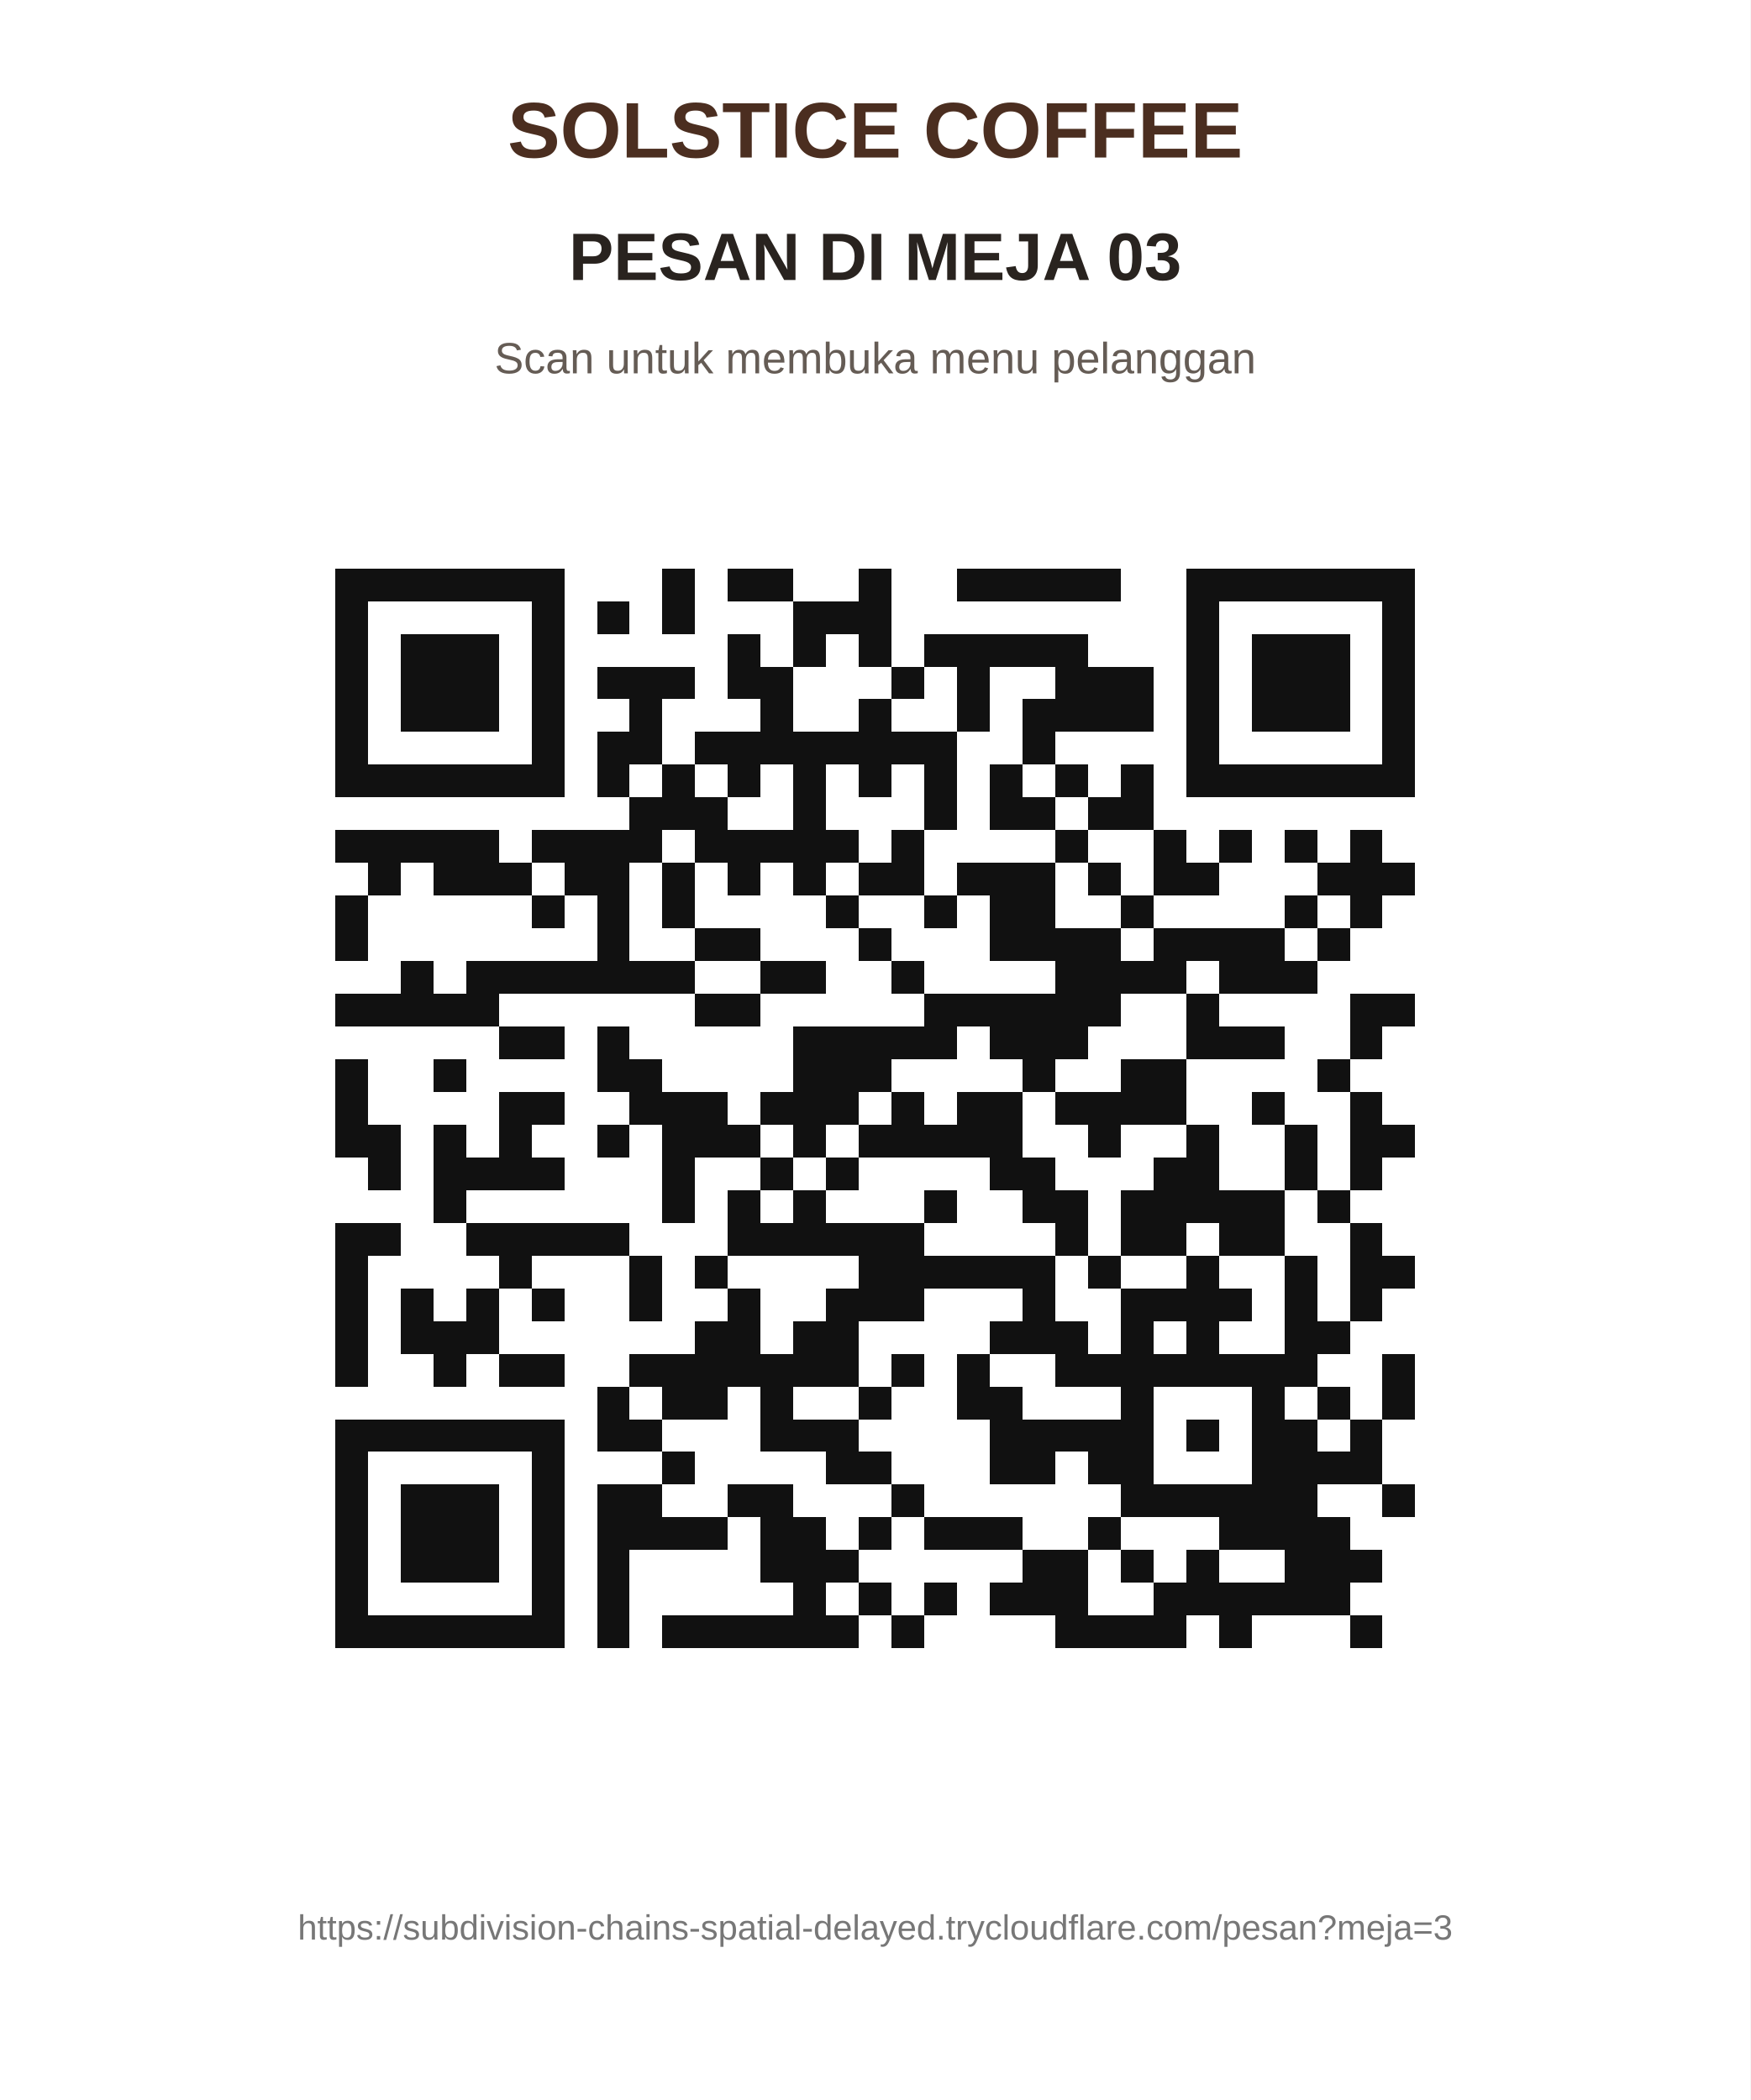
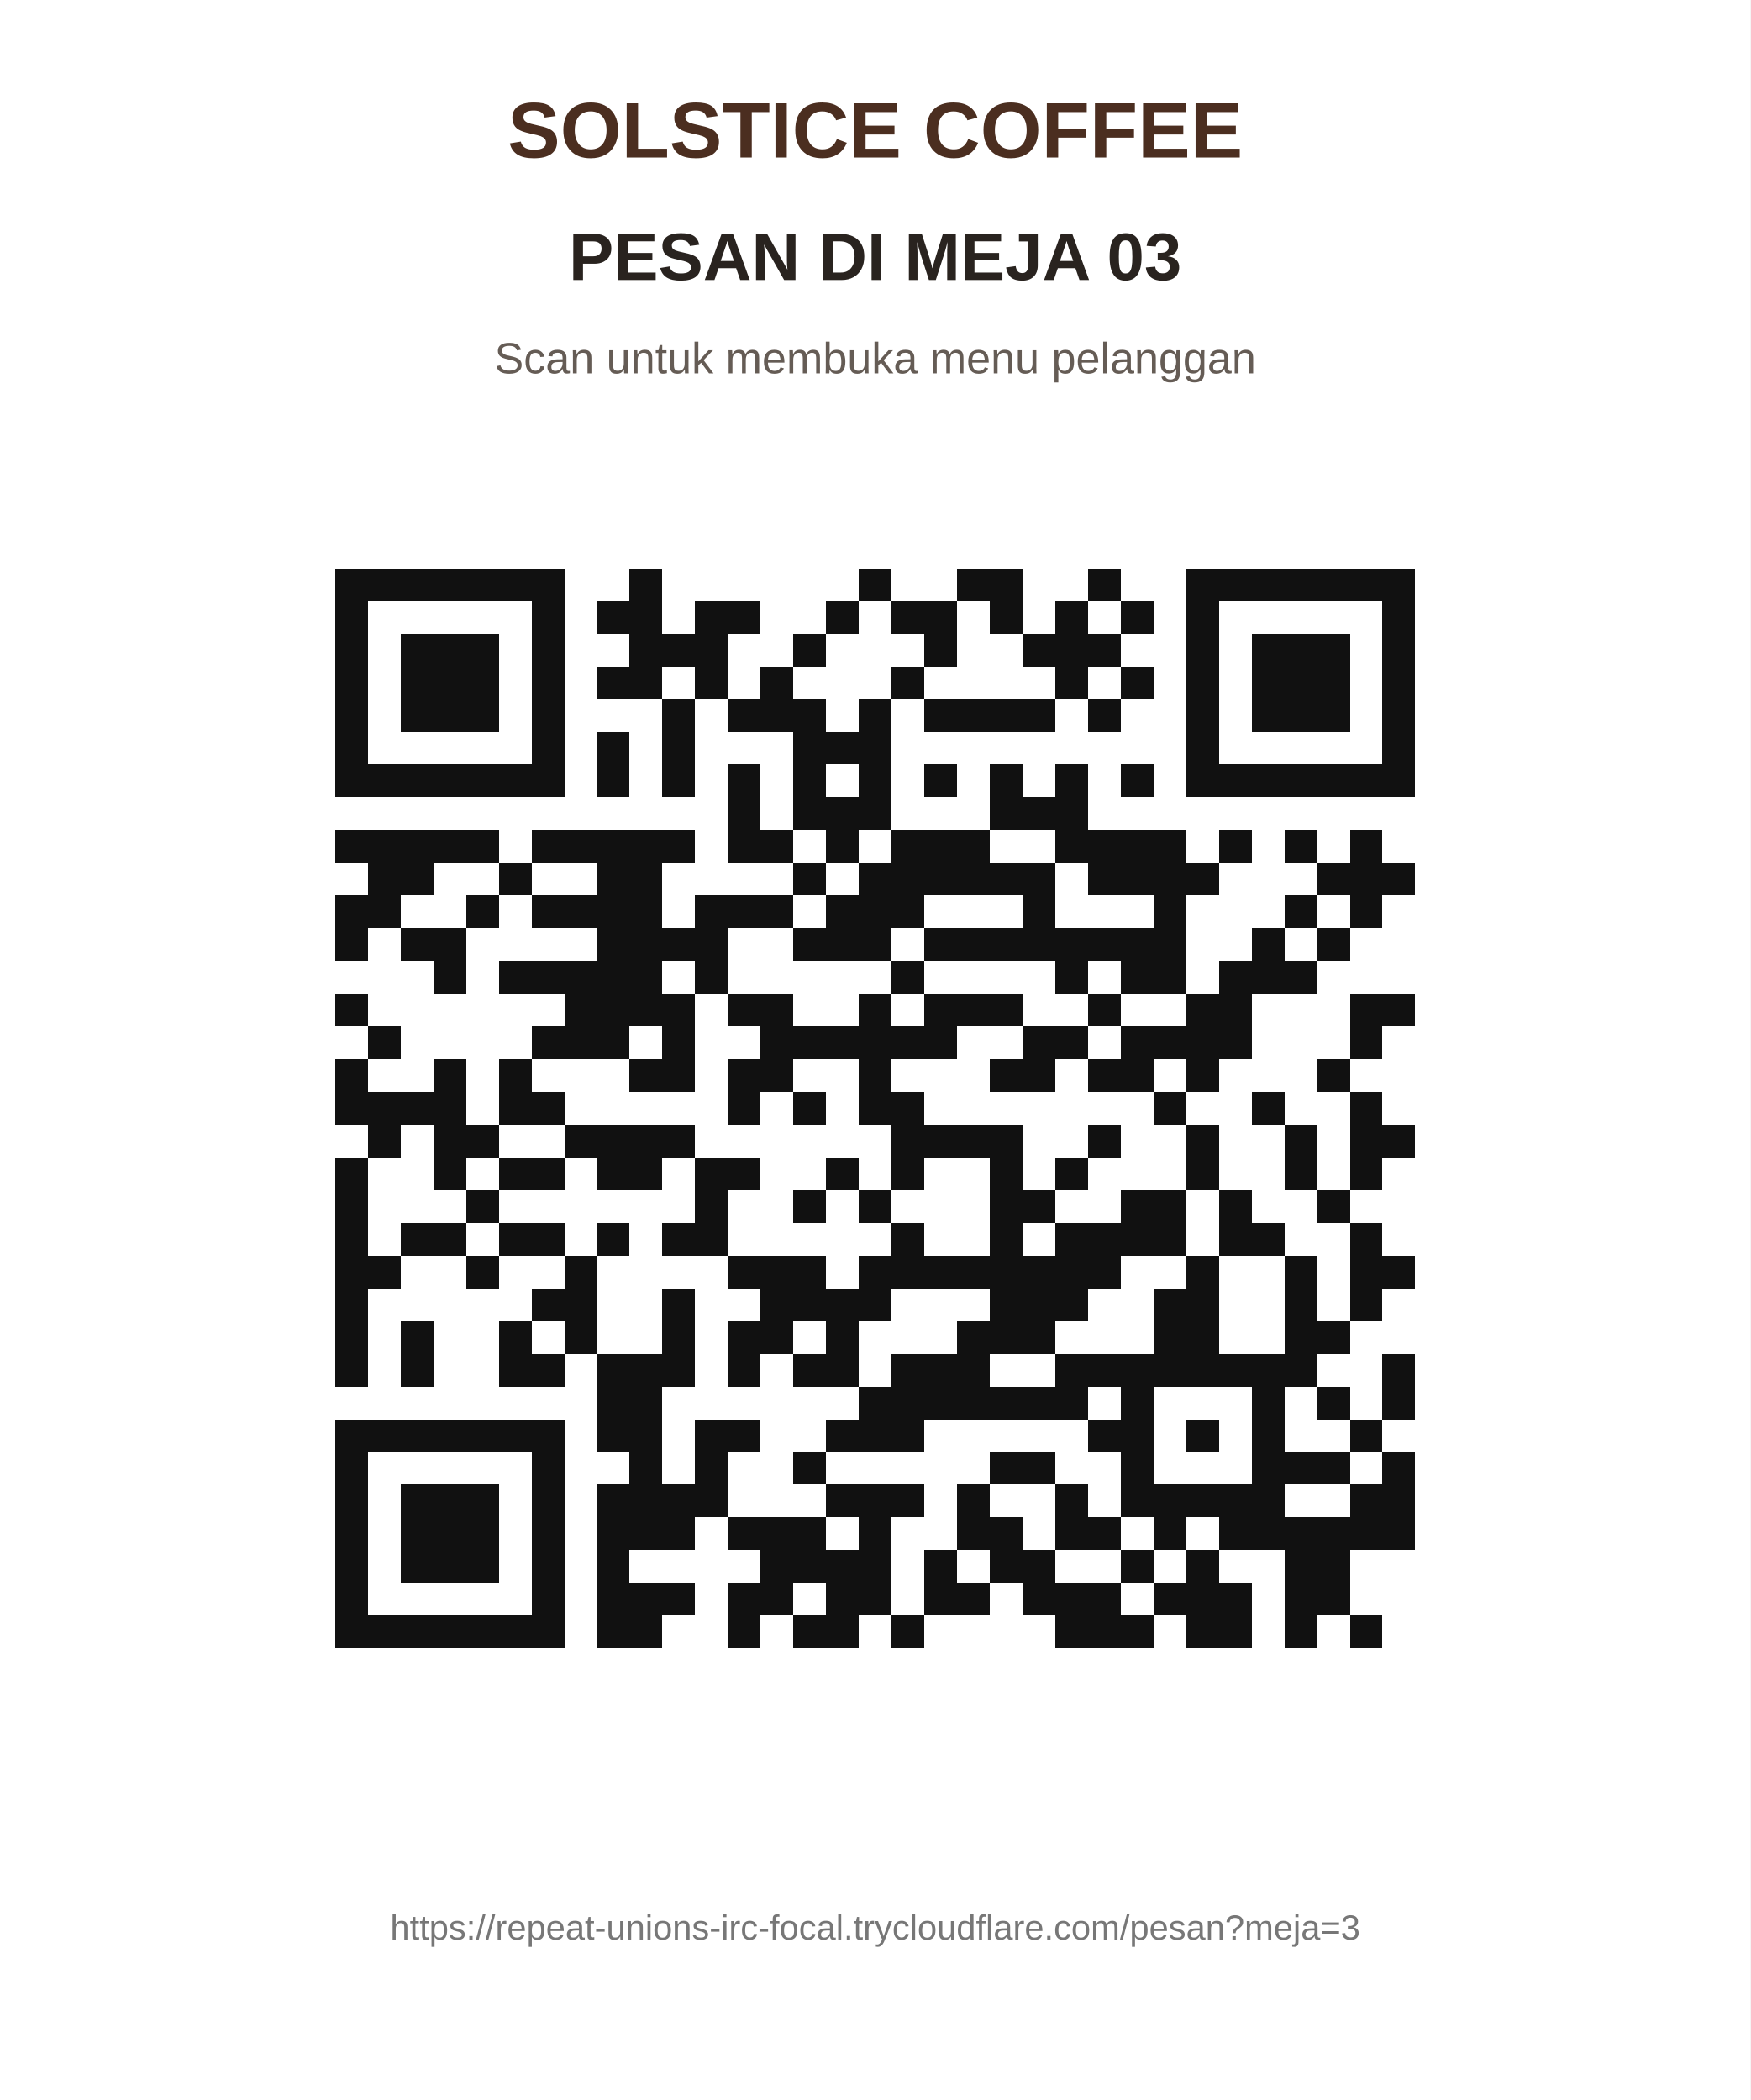
<svg xmlns="http://www.w3.org/2000/svg" width="600" height="720" viewBox="0 0 600 720" role="img" aria-label="PESAN DI MEJA 03">
  <rect width="600" height="720" fill="#fff" />
  <text x="300" y="54" text-anchor="middle" font-family="Arial,sans-serif" font-size="27" font-weight="700" fill="#4b2e20">SOLSTICE COFFEE</text>
  <text x="300" y="96" text-anchor="middle" font-family="Arial,sans-serif" font-size="23" font-weight="700" fill="#29231f">PESAN DI MEJA 03</text>
  <text x="300" y="128" text-anchor="middle" font-family="Arial,sans-serif" font-size="15" fill="#655c55">Scan untuk membuka menu pelanggan</text>
  <g transform="translate(70 150) scale(11.21951)" shape-rendering="crispEdges">
    <rect width="41" height="41" fill="#fff" />
-     <path d="M4 4h1v1h-1zM5 4h1v1h-1zM6 4h1v1h-1zM7 4h1v1h-1zM8 4h1v1h-1zM9 4h1v1h-1zM10 4h1v1h-1zM14 4h1v1h-1zM16 4h1v1h-1zM17 4h1v1h-1zM20 4h1v1h-1zM23 4h1v1h-1zM24 4h1v1h-1zM25 4h1v1h-1zM26 4h1v1h-1zM27 4h1v1h-1zM30 4h1v1h-1zM31 4h1v1h-1zM32 4h1v1h-1zM33 4h1v1h-1zM34 4h1v1h-1zM35 4h1v1h-1zM36 4h1v1h-1zM4 5h1v1h-1zM10 5h1v1h-1zM12 5h1v1h-1zM14 5h1v1h-1zM18 5h1v1h-1zM19 5h1v1h-1zM20 5h1v1h-1zM30 5h1v1h-1zM36 5h1v1h-1zM4 6h1v1h-1zM6 6h1v1h-1zM7 6h1v1h-1zM8 6h1v1h-1zM10 6h1v1h-1zM16 6h1v1h-1zM18 6h1v1h-1zM20 6h1v1h-1zM22 6h1v1h-1zM23 6h1v1h-1zM24 6h1v1h-1zM25 6h1v1h-1zM26 6h1v1h-1zM30 6h1v1h-1zM32 6h1v1h-1zM33 6h1v1h-1zM34 6h1v1h-1zM36 6h1v1h-1zM4 7h1v1h-1zM6 7h1v1h-1zM7 7h1v1h-1zM8 7h1v1h-1zM10 7h1v1h-1zM12 7h1v1h-1zM13 7h1v1h-1zM14 7h1v1h-1zM16 7h1v1h-1zM17 7h1v1h-1zM21 7h1v1h-1zM23 7h1v1h-1zM26 7h1v1h-1zM27 7h1v1h-1zM28 7h1v1h-1zM30 7h1v1h-1zM32 7h1v1h-1zM33 7h1v1h-1zM34 7h1v1h-1zM36 7h1v1h-1zM4 8h1v1h-1zM6 8h1v1h-1zM7 8h1v1h-1zM8 8h1v1h-1zM10 8h1v1h-1zM13 8h1v1h-1zM17 8h1v1h-1zM20 8h1v1h-1zM23 8h1v1h-1zM25 8h1v1h-1zM26 8h1v1h-1zM27 8h1v1h-1zM28 8h1v1h-1zM30 8h1v1h-1zM32 8h1v1h-1zM33 8h1v1h-1zM34 8h1v1h-1zM36 8h1v1h-1zM4 9h1v1h-1zM10 9h1v1h-1zM12 9h1v1h-1zM13 9h1v1h-1zM15 9h1v1h-1zM16 9h1v1h-1zM17 9h1v1h-1zM18 9h1v1h-1zM19 9h1v1h-1zM20 9h1v1h-1zM21 9h1v1h-1zM22 9h1v1h-1zM25 9h1v1h-1zM30 9h1v1h-1zM36 9h1v1h-1zM4 10h1v1h-1zM5 10h1v1h-1zM6 10h1v1h-1zM7 10h1v1h-1zM8 10h1v1h-1zM9 10h1v1h-1zM10 10h1v1h-1zM12 10h1v1h-1zM14 10h1v1h-1zM16 10h1v1h-1zM18 10h1v1h-1zM20 10h1v1h-1zM22 10h1v1h-1zM24 10h1v1h-1zM26 10h1v1h-1zM28 10h1v1h-1zM30 10h1v1h-1zM31 10h1v1h-1zM32 10h1v1h-1zM33 10h1v1h-1zM34 10h1v1h-1zM35 10h1v1h-1zM36 10h1v1h-1zM13 11h1v1h-1zM14 11h1v1h-1zM15 11h1v1h-1zM18 11h1v1h-1zM22 11h1v1h-1zM24 11h1v1h-1zM25 11h1v1h-1zM27 11h1v1h-1zM28 11h1v1h-1zM4 12h1v1h-1zM5 12h1v1h-1zM6 12h1v1h-1zM7 12h1v1h-1zM8 12h1v1h-1zM10 12h1v1h-1zM11 12h1v1h-1zM12 12h1v1h-1zM13 12h1v1h-1zM15 12h1v1h-1zM16 12h1v1h-1zM17 12h1v1h-1zM18 12h1v1h-1zM19 12h1v1h-1zM21 12h1v1h-1zM26 12h1v1h-1zM29 12h1v1h-1zM31 12h1v1h-1zM33 12h1v1h-1zM35 12h1v1h-1zM5 13h1v1h-1zM7 13h1v1h-1zM8 13h1v1h-1zM9 13h1v1h-1zM11 13h1v1h-1zM12 13h1v1h-1zM14 13h1v1h-1zM16 13h1v1h-1zM18 13h1v1h-1zM20 13h1v1h-1zM21 13h1v1h-1zM23 13h1v1h-1zM24 13h1v1h-1zM25 13h1v1h-1zM27 13h1v1h-1zM29 13h1v1h-1zM30 13h1v1h-1zM34 13h1v1h-1zM35 13h1v1h-1zM36 13h1v1h-1zM4 14h1v1h-1zM10 14h1v1h-1zM12 14h1v1h-1zM14 14h1v1h-1zM19 14h1v1h-1zM22 14h1v1h-1zM24 14h1v1h-1zM25 14h1v1h-1zM28 14h1v1h-1zM33 14h1v1h-1zM35 14h1v1h-1zM4 15h1v1h-1zM12 15h1v1h-1zM15 15h1v1h-1zM16 15h1v1h-1zM20 15h1v1h-1zM24 15h1v1h-1zM25 15h1v1h-1zM26 15h1v1h-1zM27 15h1v1h-1zM29 15h1v1h-1zM30 15h1v1h-1zM31 15h1v1h-1zM32 15h1v1h-1zM34 15h1v1h-1zM6 16h1v1h-1zM8 16h1v1h-1zM9 16h1v1h-1zM10 16h1v1h-1zM11 16h1v1h-1zM12 16h1v1h-1zM13 16h1v1h-1zM14 16h1v1h-1zM17 16h1v1h-1zM18 16h1v1h-1zM21 16h1v1h-1zM26 16h1v1h-1zM27 16h1v1h-1zM28 16h1v1h-1zM29 16h1v1h-1zM31 16h1v1h-1zM32 16h1v1h-1zM33 16h1v1h-1zM4 17h1v1h-1zM5 17h1v1h-1zM6 17h1v1h-1zM7 17h1v1h-1zM8 17h1v1h-1zM15 17h1v1h-1zM16 17h1v1h-1zM22 17h1v1h-1zM23 17h1v1h-1zM24 17h1v1h-1zM25 17h1v1h-1zM26 17h1v1h-1zM27 17h1v1h-1zM30 17h1v1h-1zM35 17h1v1h-1zM36 17h1v1h-1zM9 18h1v1h-1zM10 18h1v1h-1zM12 18h1v1h-1zM18 18h1v1h-1zM19 18h1v1h-1zM20 18h1v1h-1zM21 18h1v1h-1zM22 18h1v1h-1zM24 18h1v1h-1zM25 18h1v1h-1zM26 18h1v1h-1zM30 18h1v1h-1zM31 18h1v1h-1zM32 18h1v1h-1zM35 18h1v1h-1zM4 19h1v1h-1zM7 19h1v1h-1zM12 19h1v1h-1zM13 19h1v1h-1zM18 19h1v1h-1zM19 19h1v1h-1zM20 19h1v1h-1zM25 19h1v1h-1zM28 19h1v1h-1zM29 19h1v1h-1zM34 19h1v1h-1zM4 20h1v1h-1zM9 20h1v1h-1zM10 20h1v1h-1zM13 20h1v1h-1zM14 20h1v1h-1zM15 20h1v1h-1zM17 20h1v1h-1zM18 20h1v1h-1zM19 20h1v1h-1zM21 20h1v1h-1zM23 20h1v1h-1zM24 20h1v1h-1zM26 20h1v1h-1zM27 20h1v1h-1zM28 20h1v1h-1zM29 20h1v1h-1zM32 20h1v1h-1zM35 20h1v1h-1zM4 21h1v1h-1zM5 21h1v1h-1zM7 21h1v1h-1zM9 21h1v1h-1zM12 21h1v1h-1zM14 21h1v1h-1zM15 21h1v1h-1zM16 21h1v1h-1zM18 21h1v1h-1zM20 21h1v1h-1zM21 21h1v1h-1zM22 21h1v1h-1zM23 21h1v1h-1zM24 21h1v1h-1zM27 21h1v1h-1zM30 21h1v1h-1zM33 21h1v1h-1zM35 21h1v1h-1zM36 21h1v1h-1zM5 22h1v1h-1zM7 22h1v1h-1zM8 22h1v1h-1zM9 22h1v1h-1zM10 22h1v1h-1zM14 22h1v1h-1zM17 22h1v1h-1zM19 22h1v1h-1zM24 22h1v1h-1zM25 22h1v1h-1zM29 22h1v1h-1zM30 22h1v1h-1zM33 22h1v1h-1zM35 22h1v1h-1zM7 23h1v1h-1zM14 23h1v1h-1zM16 23h1v1h-1zM18 23h1v1h-1zM22 23h1v1h-1zM25 23h1v1h-1zM26 23h1v1h-1zM28 23h1v1h-1zM29 23h1v1h-1zM30 23h1v1h-1zM31 23h1v1h-1zM32 23h1v1h-1zM34 23h1v1h-1zM4 24h1v1h-1zM5 24h1v1h-1zM8 24h1v1h-1zM9 24h1v1h-1zM10 24h1v1h-1zM11 24h1v1h-1zM12 24h1v1h-1zM16 24h1v1h-1zM17 24h1v1h-1zM18 24h1v1h-1zM19 24h1v1h-1zM20 24h1v1h-1zM21 24h1v1h-1zM26 24h1v1h-1zM28 24h1v1h-1zM29 24h1v1h-1zM31 24h1v1h-1zM32 24h1v1h-1zM35 24h1v1h-1zM4 25h1v1h-1zM9 25h1v1h-1zM13 25h1v1h-1zM15 25h1v1h-1zM20 25h1v1h-1zM21 25h1v1h-1zM22 25h1v1h-1zM23 25h1v1h-1zM24 25h1v1h-1zM25 25h1v1h-1zM27 25h1v1h-1zM30 25h1v1h-1zM33 25h1v1h-1zM35 25h1v1h-1zM36 25h1v1h-1zM4 26h1v1h-1zM6 26h1v1h-1zM8 26h1v1h-1zM10 26h1v1h-1zM13 26h1v1h-1zM16 26h1v1h-1zM19 26h1v1h-1zM20 26h1v1h-1zM21 26h1v1h-1zM25 26h1v1h-1zM28 26h1v1h-1zM29 26h1v1h-1zM30 26h1v1h-1zM31 26h1v1h-1zM33 26h1v1h-1zM35 26h1v1h-1zM4 27h1v1h-1zM6 27h1v1h-1zM7 27h1v1h-1zM8 27h1v1h-1zM15 27h1v1h-1zM16 27h1v1h-1zM18 27h1v1h-1zM19 27h1v1h-1zM24 27h1v1h-1zM25 27h1v1h-1zM26 27h1v1h-1zM28 27h1v1h-1zM30 27h1v1h-1zM33 27h1v1h-1zM34 27h1v1h-1zM4 28h1v1h-1zM7 28h1v1h-1zM9 28h1v1h-1zM10 28h1v1h-1zM13 28h1v1h-1zM14 28h1v1h-1zM15 28h1v1h-1zM16 28h1v1h-1zM17 28h1v1h-1zM18 28h1v1h-1zM19 28h1v1h-1zM21 28h1v1h-1zM23 28h1v1h-1zM26 28h1v1h-1zM27 28h1v1h-1zM28 28h1v1h-1zM29 28h1v1h-1zM30 28h1v1h-1zM31 28h1v1h-1zM32 28h1v1h-1zM33 28h1v1h-1zM36 28h1v1h-1zM12 29h1v1h-1zM14 29h1v1h-1zM15 29h1v1h-1zM17 29h1v1h-1zM20 29h1v1h-1zM23 29h1v1h-1zM24 29h1v1h-1zM28 29h1v1h-1zM32 29h1v1h-1zM34 29h1v1h-1zM36 29h1v1h-1zM4 30h1v1h-1zM5 30h1v1h-1zM6 30h1v1h-1zM7 30h1v1h-1zM8 30h1v1h-1zM9 30h1v1h-1zM10 30h1v1h-1zM12 30h1v1h-1zM13 30h1v1h-1zM17 30h1v1h-1zM18 30h1v1h-1zM19 30h1v1h-1zM24 30h1v1h-1zM25 30h1v1h-1zM26 30h1v1h-1zM27 30h1v1h-1zM28 30h1v1h-1zM30 30h1v1h-1zM32 30h1v1h-1zM33 30h1v1h-1zM35 30h1v1h-1zM4 31h1v1h-1zM10 31h1v1h-1zM14 31h1v1h-1zM19 31h1v1h-1zM20 31h1v1h-1zM24 31h1v1h-1zM25 31h1v1h-1zM27 31h1v1h-1zM28 31h1v1h-1zM32 31h1v1h-1zM33 31h1v1h-1zM34 31h1v1h-1zM35 31h1v1h-1zM4 32h1v1h-1zM6 32h1v1h-1zM7 32h1v1h-1zM8 32h1v1h-1zM10 32h1v1h-1zM12 32h1v1h-1zM13 32h1v1h-1zM16 32h1v1h-1zM17 32h1v1h-1zM21 32h1v1h-1zM28 32h1v1h-1zM29 32h1v1h-1zM30 32h1v1h-1zM31 32h1v1h-1zM32 32h1v1h-1zM33 32h1v1h-1zM36 32h1v1h-1zM4 33h1v1h-1zM6 33h1v1h-1zM7 33h1v1h-1zM8 33h1v1h-1zM10 33h1v1h-1zM12 33h1v1h-1zM13 33h1v1h-1zM14 33h1v1h-1zM15 33h1v1h-1zM17 33h1v1h-1zM18 33h1v1h-1zM20 33h1v1h-1zM22 33h1v1h-1zM23 33h1v1h-1zM24 33h1v1h-1zM27 33h1v1h-1zM31 33h1v1h-1zM32 33h1v1h-1zM33 33h1v1h-1zM34 33h1v1h-1zM4 34h1v1h-1zM6 34h1v1h-1zM7 34h1v1h-1zM8 34h1v1h-1zM10 34h1v1h-1zM12 34h1v1h-1zM17 34h1v1h-1zM18 34h1v1h-1zM19 34h1v1h-1zM25 34h1v1h-1zM26 34h1v1h-1zM28 34h1v1h-1zM30 34h1v1h-1zM33 34h1v1h-1zM34 34h1v1h-1zM35 34h1v1h-1zM4 35h1v1h-1zM10 35h1v1h-1zM12 35h1v1h-1zM18 35h1v1h-1zM20 35h1v1h-1zM22 35h1v1h-1zM24 35h1v1h-1zM25 35h1v1h-1zM26 35h1v1h-1zM29 35h1v1h-1zM30 35h1v1h-1zM31 35h1v1h-1zM32 35h1v1h-1zM33 35h1v1h-1zM34 35h1v1h-1zM4 36h1v1h-1zM5 36h1v1h-1zM6 36h1v1h-1zM7 36h1v1h-1zM8 36h1v1h-1zM9 36h1v1h-1zM10 36h1v1h-1zM12 36h1v1h-1zM14 36h1v1h-1zM15 36h1v1h-1zM16 36h1v1h-1zM17 36h1v1h-1zM18 36h1v1h-1zM19 36h1v1h-1zM21 36h1v1h-1zM26 36h1v1h-1zM27 36h1v1h-1zM28 36h1v1h-1zM29 36h1v1h-1zM31 36h1v1h-1zM35 36h1v1h-1z" fill="#111" />
+     <path d="M4 4h1v1h-1zM5 4h1v1h-1zM6 4h1v1h-1zM7 4h1v1h-1zM8 4h1v1h-1zM9 4h1v1h-1zM10 4h1v1h-1zM13 4h1v1h-1zM20 4h1v1h-1zM23 4h1v1h-1zM24 4h1v1h-1zM27 4h1v1h-1zM30 4h1v1h-1zM31 4h1v1h-1zM32 4h1v1h-1zM33 4h1v1h-1zM34 4h1v1h-1zM35 4h1v1h-1zM36 4h1v1h-1zM4 5h1v1h-1zM10 5h1v1h-1zM12 5h1v1h-1zM13 5h1v1h-1zM15 5h1v1h-1zM16 5h1v1h-1zM19 5h1v1h-1zM21 5h1v1h-1zM22 5h1v1h-1zM24 5h1v1h-1zM26 5h1v1h-1zM28 5h1v1h-1zM30 5h1v1h-1zM36 5h1v1h-1zM4 6h1v1h-1zM6 6h1v1h-1zM7 6h1v1h-1zM8 6h1v1h-1zM10 6h1v1h-1zM13 6h1v1h-1zM14 6h1v1h-1zM15 6h1v1h-1zM18 6h1v1h-1zM22 6h1v1h-1zM25 6h1v1h-1zM26 6h1v1h-1zM27 6h1v1h-1zM30 6h1v1h-1zM32 6h1v1h-1zM33 6h1v1h-1zM34 6h1v1h-1zM36 6h1v1h-1zM4 7h1v1h-1zM6 7h1v1h-1zM7 7h1v1h-1zM8 7h1v1h-1zM10 7h1v1h-1zM12 7h1v1h-1zM13 7h1v1h-1zM15 7h1v1h-1zM17 7h1v1h-1zM21 7h1v1h-1zM26 7h1v1h-1zM28 7h1v1h-1zM30 7h1v1h-1zM32 7h1v1h-1zM33 7h1v1h-1zM34 7h1v1h-1zM36 7h1v1h-1zM4 8h1v1h-1zM6 8h1v1h-1zM7 8h1v1h-1zM8 8h1v1h-1zM10 8h1v1h-1zM14 8h1v1h-1zM16 8h1v1h-1zM17 8h1v1h-1zM18 8h1v1h-1zM20 8h1v1h-1zM22 8h1v1h-1zM23 8h1v1h-1zM24 8h1v1h-1zM25 8h1v1h-1zM27 8h1v1h-1zM30 8h1v1h-1zM32 8h1v1h-1zM33 8h1v1h-1zM34 8h1v1h-1zM36 8h1v1h-1zM4 9h1v1h-1zM10 9h1v1h-1zM12 9h1v1h-1zM14 9h1v1h-1zM18 9h1v1h-1zM19 9h1v1h-1zM20 9h1v1h-1zM30 9h1v1h-1zM36 9h1v1h-1zM4 10h1v1h-1zM5 10h1v1h-1zM6 10h1v1h-1zM7 10h1v1h-1zM8 10h1v1h-1zM9 10h1v1h-1zM10 10h1v1h-1zM12 10h1v1h-1zM14 10h1v1h-1zM16 10h1v1h-1zM18 10h1v1h-1zM20 10h1v1h-1zM22 10h1v1h-1zM24 10h1v1h-1zM26 10h1v1h-1zM28 10h1v1h-1zM30 10h1v1h-1zM31 10h1v1h-1zM32 10h1v1h-1zM33 10h1v1h-1zM34 10h1v1h-1zM35 10h1v1h-1zM36 10h1v1h-1zM16 11h1v1h-1zM18 11h1v1h-1zM19 11h1v1h-1zM20 11h1v1h-1zM24 11h1v1h-1zM25 11h1v1h-1zM26 11h1v1h-1zM4 12h1v1h-1zM5 12h1v1h-1zM6 12h1v1h-1zM7 12h1v1h-1zM8 12h1v1h-1zM10 12h1v1h-1zM11 12h1v1h-1zM12 12h1v1h-1zM13 12h1v1h-1zM14 12h1v1h-1zM16 12h1v1h-1zM17 12h1v1h-1zM19 12h1v1h-1zM21 12h1v1h-1zM22 12h1v1h-1zM23 12h1v1h-1zM26 12h1v1h-1zM27 12h1v1h-1zM28 12h1v1h-1zM29 12h1v1h-1zM31 12h1v1h-1zM33 12h1v1h-1zM35 12h1v1h-1zM5 13h1v1h-1zM6 13h1v1h-1zM9 13h1v1h-1zM12 13h1v1h-1zM13 13h1v1h-1zM18 13h1v1h-1zM20 13h1v1h-1zM21 13h1v1h-1zM22 13h1v1h-1zM23 13h1v1h-1zM24 13h1v1h-1zM25 13h1v1h-1zM27 13h1v1h-1zM28 13h1v1h-1zM29 13h1v1h-1zM30 13h1v1h-1zM34 13h1v1h-1zM35 13h1v1h-1zM36 13h1v1h-1zM4 14h1v1h-1zM5 14h1v1h-1zM8 14h1v1h-1zM10 14h1v1h-1zM11 14h1v1h-1zM12 14h1v1h-1zM13 14h1v1h-1zM15 14h1v1h-1zM16 14h1v1h-1zM17 14h1v1h-1zM19 14h1v1h-1zM20 14h1v1h-1zM21 14h1v1h-1zM25 14h1v1h-1zM29 14h1v1h-1zM33 14h1v1h-1zM35 14h1v1h-1zM4 15h1v1h-1zM6 15h1v1h-1zM7 15h1v1h-1zM12 15h1v1h-1zM13 15h1v1h-1zM14 15h1v1h-1zM15 15h1v1h-1zM18 15h1v1h-1zM19 15h1v1h-1zM20 15h1v1h-1zM22 15h1v1h-1zM23 15h1v1h-1zM24 15h1v1h-1zM25 15h1v1h-1zM26 15h1v1h-1zM27 15h1v1h-1zM28 15h1v1h-1zM29 15h1v1h-1zM32 15h1v1h-1zM34 15h1v1h-1zM7 16h1v1h-1zM9 16h1v1h-1zM10 16h1v1h-1zM11 16h1v1h-1zM12 16h1v1h-1zM13 16h1v1h-1zM15 16h1v1h-1zM21 16h1v1h-1zM26 16h1v1h-1zM28 16h1v1h-1zM29 16h1v1h-1zM31 16h1v1h-1zM32 16h1v1h-1zM33 16h1v1h-1zM4 17h1v1h-1zM11 17h1v1h-1zM12 17h1v1h-1zM13 17h1v1h-1zM14 17h1v1h-1zM16 17h1v1h-1zM17 17h1v1h-1zM20 17h1v1h-1zM22 17h1v1h-1zM23 17h1v1h-1zM24 17h1v1h-1zM27 17h1v1h-1zM30 17h1v1h-1zM31 17h1v1h-1zM35 17h1v1h-1zM36 17h1v1h-1zM5 18h1v1h-1zM10 18h1v1h-1zM11 18h1v1h-1zM12 18h1v1h-1zM14 18h1v1h-1zM17 18h1v1h-1zM18 18h1v1h-1zM19 18h1v1h-1zM20 18h1v1h-1zM21 18h1v1h-1zM22 18h1v1h-1zM25 18h1v1h-1zM26 18h1v1h-1zM28 18h1v1h-1zM29 18h1v1h-1zM30 18h1v1h-1zM31 18h1v1h-1zM35 18h1v1h-1zM4 19h1v1h-1zM7 19h1v1h-1zM9 19h1v1h-1zM13 19h1v1h-1zM14 19h1v1h-1zM16 19h1v1h-1zM17 19h1v1h-1zM20 19h1v1h-1zM24 19h1v1h-1zM25 19h1v1h-1zM27 19h1v1h-1zM28 19h1v1h-1zM30 19h1v1h-1zM34 19h1v1h-1zM4 20h1v1h-1zM5 20h1v1h-1zM6 20h1v1h-1zM7 20h1v1h-1zM9 20h1v1h-1zM10 20h1v1h-1zM16 20h1v1h-1zM18 20h1v1h-1zM20 20h1v1h-1zM21 20h1v1h-1zM29 20h1v1h-1zM32 20h1v1h-1zM35 20h1v1h-1zM5 21h1v1h-1zM7 21h1v1h-1zM8 21h1v1h-1zM11 21h1v1h-1zM12 21h1v1h-1zM13 21h1v1h-1zM14 21h1v1h-1zM21 21h1v1h-1zM22 21h1v1h-1zM23 21h1v1h-1zM24 21h1v1h-1zM27 21h1v1h-1zM30 21h1v1h-1zM33 21h1v1h-1zM35 21h1v1h-1zM36 21h1v1h-1zM4 22h1v1h-1zM7 22h1v1h-1zM9 22h1v1h-1zM10 22h1v1h-1zM12 22h1v1h-1zM13 22h1v1h-1zM15 22h1v1h-1zM16 22h1v1h-1zM19 22h1v1h-1zM21 22h1v1h-1zM24 22h1v1h-1zM26 22h1v1h-1zM30 22h1v1h-1zM33 22h1v1h-1zM35 22h1v1h-1zM4 23h1v1h-1zM8 23h1v1h-1zM15 23h1v1h-1zM18 23h1v1h-1zM20 23h1v1h-1zM24 23h1v1h-1zM25 23h1v1h-1zM28 23h1v1h-1zM29 23h1v1h-1zM31 23h1v1h-1zM34 23h1v1h-1zM4 24h1v1h-1zM6 24h1v1h-1zM7 24h1v1h-1zM9 24h1v1h-1zM10 24h1v1h-1zM12 24h1v1h-1zM14 24h1v1h-1zM15 24h1v1h-1zM21 24h1v1h-1zM24 24h1v1h-1zM26 24h1v1h-1zM27 24h1v1h-1zM28 24h1v1h-1zM29 24h1v1h-1zM31 24h1v1h-1zM32 24h1v1h-1zM35 24h1v1h-1zM4 25h1v1h-1zM5 25h1v1h-1zM8 25h1v1h-1zM11 25h1v1h-1zM16 25h1v1h-1zM17 25h1v1h-1zM18 25h1v1h-1zM20 25h1v1h-1zM21 25h1v1h-1zM22 25h1v1h-1zM23 25h1v1h-1zM24 25h1v1h-1zM25 25h1v1h-1zM26 25h1v1h-1zM27 25h1v1h-1zM30 25h1v1h-1zM33 25h1v1h-1zM35 25h1v1h-1zM36 25h1v1h-1zM4 26h1v1h-1zM10 26h1v1h-1zM11 26h1v1h-1zM14 26h1v1h-1zM17 26h1v1h-1zM18 26h1v1h-1zM19 26h1v1h-1zM20 26h1v1h-1zM24 26h1v1h-1zM25 26h1v1h-1zM26 26h1v1h-1zM29 26h1v1h-1zM30 26h1v1h-1zM33 26h1v1h-1zM35 26h1v1h-1zM4 27h1v1h-1zM6 27h1v1h-1zM9 27h1v1h-1zM11 27h1v1h-1zM14 27h1v1h-1zM16 27h1v1h-1zM17 27h1v1h-1zM19 27h1v1h-1zM23 27h1v1h-1zM24 27h1v1h-1zM25 27h1v1h-1zM29 27h1v1h-1zM30 27h1v1h-1zM33 27h1v1h-1zM34 27h1v1h-1zM4 28h1v1h-1zM6 28h1v1h-1zM9 28h1v1h-1zM10 28h1v1h-1zM12 28h1v1h-1zM13 28h1v1h-1zM14 28h1v1h-1zM16 28h1v1h-1zM18 28h1v1h-1zM19 28h1v1h-1zM21 28h1v1h-1zM22 28h1v1h-1zM23 28h1v1h-1zM26 28h1v1h-1zM27 28h1v1h-1zM28 28h1v1h-1zM29 28h1v1h-1zM30 28h1v1h-1zM31 28h1v1h-1zM32 28h1v1h-1zM33 28h1v1h-1zM36 28h1v1h-1zM12 29h1v1h-1zM13 29h1v1h-1zM20 29h1v1h-1zM21 29h1v1h-1zM22 29h1v1h-1zM23 29h1v1h-1zM24 29h1v1h-1zM25 29h1v1h-1zM26 29h1v1h-1zM28 29h1v1h-1zM32 29h1v1h-1zM34 29h1v1h-1zM36 29h1v1h-1zM4 30h1v1h-1zM5 30h1v1h-1zM6 30h1v1h-1zM7 30h1v1h-1zM8 30h1v1h-1zM9 30h1v1h-1zM10 30h1v1h-1zM12 30h1v1h-1zM13 30h1v1h-1zM15 30h1v1h-1zM16 30h1v1h-1zM19 30h1v1h-1zM20 30h1v1h-1zM21 30h1v1h-1zM27 30h1v1h-1zM28 30h1v1h-1zM30 30h1v1h-1zM32 30h1v1h-1zM35 30h1v1h-1zM4 31h1v1h-1zM10 31h1v1h-1zM13 31h1v1h-1zM15 31h1v1h-1zM18 31h1v1h-1zM24 31h1v1h-1zM25 31h1v1h-1zM28 31h1v1h-1zM32 31h1v1h-1zM33 31h1v1h-1zM34 31h1v1h-1zM36 31h1v1h-1zM4 32h1v1h-1zM6 32h1v1h-1zM7 32h1v1h-1zM8 32h1v1h-1zM10 32h1v1h-1zM12 32h1v1h-1zM13 32h1v1h-1zM14 32h1v1h-1zM15 32h1v1h-1zM19 32h1v1h-1zM20 32h1v1h-1zM21 32h1v1h-1zM23 32h1v1h-1zM26 32h1v1h-1zM28 32h1v1h-1zM29 32h1v1h-1zM30 32h1v1h-1zM31 32h1v1h-1zM32 32h1v1h-1zM35 32h1v1h-1zM36 32h1v1h-1zM4 33h1v1h-1zM6 33h1v1h-1zM7 33h1v1h-1zM8 33h1v1h-1zM10 33h1v1h-1zM12 33h1v1h-1zM13 33h1v1h-1zM14 33h1v1h-1zM16 33h1v1h-1zM17 33h1v1h-1zM18 33h1v1h-1zM20 33h1v1h-1zM23 33h1v1h-1zM24 33h1v1h-1zM26 33h1v1h-1zM27 33h1v1h-1zM29 33h1v1h-1zM31 33h1v1h-1zM32 33h1v1h-1zM33 33h1v1h-1zM34 33h1v1h-1zM35 33h1v1h-1zM36 33h1v1h-1zM4 34h1v1h-1zM6 34h1v1h-1zM7 34h1v1h-1zM8 34h1v1h-1zM10 34h1v1h-1zM12 34h1v1h-1zM17 34h1v1h-1zM18 34h1v1h-1zM19 34h1v1h-1zM20 34h1v1h-1zM22 34h1v1h-1zM24 34h1v1h-1zM25 34h1v1h-1zM28 34h1v1h-1zM30 34h1v1h-1zM33 34h1v1h-1zM34 34h1v1h-1zM4 35h1v1h-1zM10 35h1v1h-1zM12 35h1v1h-1zM13 35h1v1h-1zM14 35h1v1h-1zM16 35h1v1h-1zM17 35h1v1h-1zM19 35h1v1h-1zM20 35h1v1h-1zM22 35h1v1h-1zM23 35h1v1h-1zM25 35h1v1h-1zM26 35h1v1h-1zM27 35h1v1h-1zM29 35h1v1h-1zM30 35h1v1h-1zM31 35h1v1h-1zM33 35h1v1h-1zM34 35h1v1h-1zM4 36h1v1h-1zM5 36h1v1h-1zM6 36h1v1h-1zM7 36h1v1h-1zM8 36h1v1h-1zM9 36h1v1h-1zM10 36h1v1h-1zM12 36h1v1h-1zM13 36h1v1h-1zM16 36h1v1h-1zM18 36h1v1h-1zM19 36h1v1h-1zM21 36h1v1h-1zM26 36h1v1h-1zM27 36h1v1h-1zM28 36h1v1h-1zM30 36h1v1h-1zM31 36h1v1h-1zM33 36h1v1h-1zM35 36h1v1h-1z" fill="#111" />
  </g>
-   <text x="300" y="665" text-anchor="middle" font-family="Arial,sans-serif" font-size="12" fill="#777">https://subdivision-chains-spatial-delayed.trycloudflare.com/pesan?meja=3</text>
+   <text x="300" y="665" text-anchor="middle" font-family="Arial,sans-serif" font-size="12" fill="#777">https://repeat-unions-irc-focal.trycloudflare.com/pesan?meja=3</text>
</svg>
